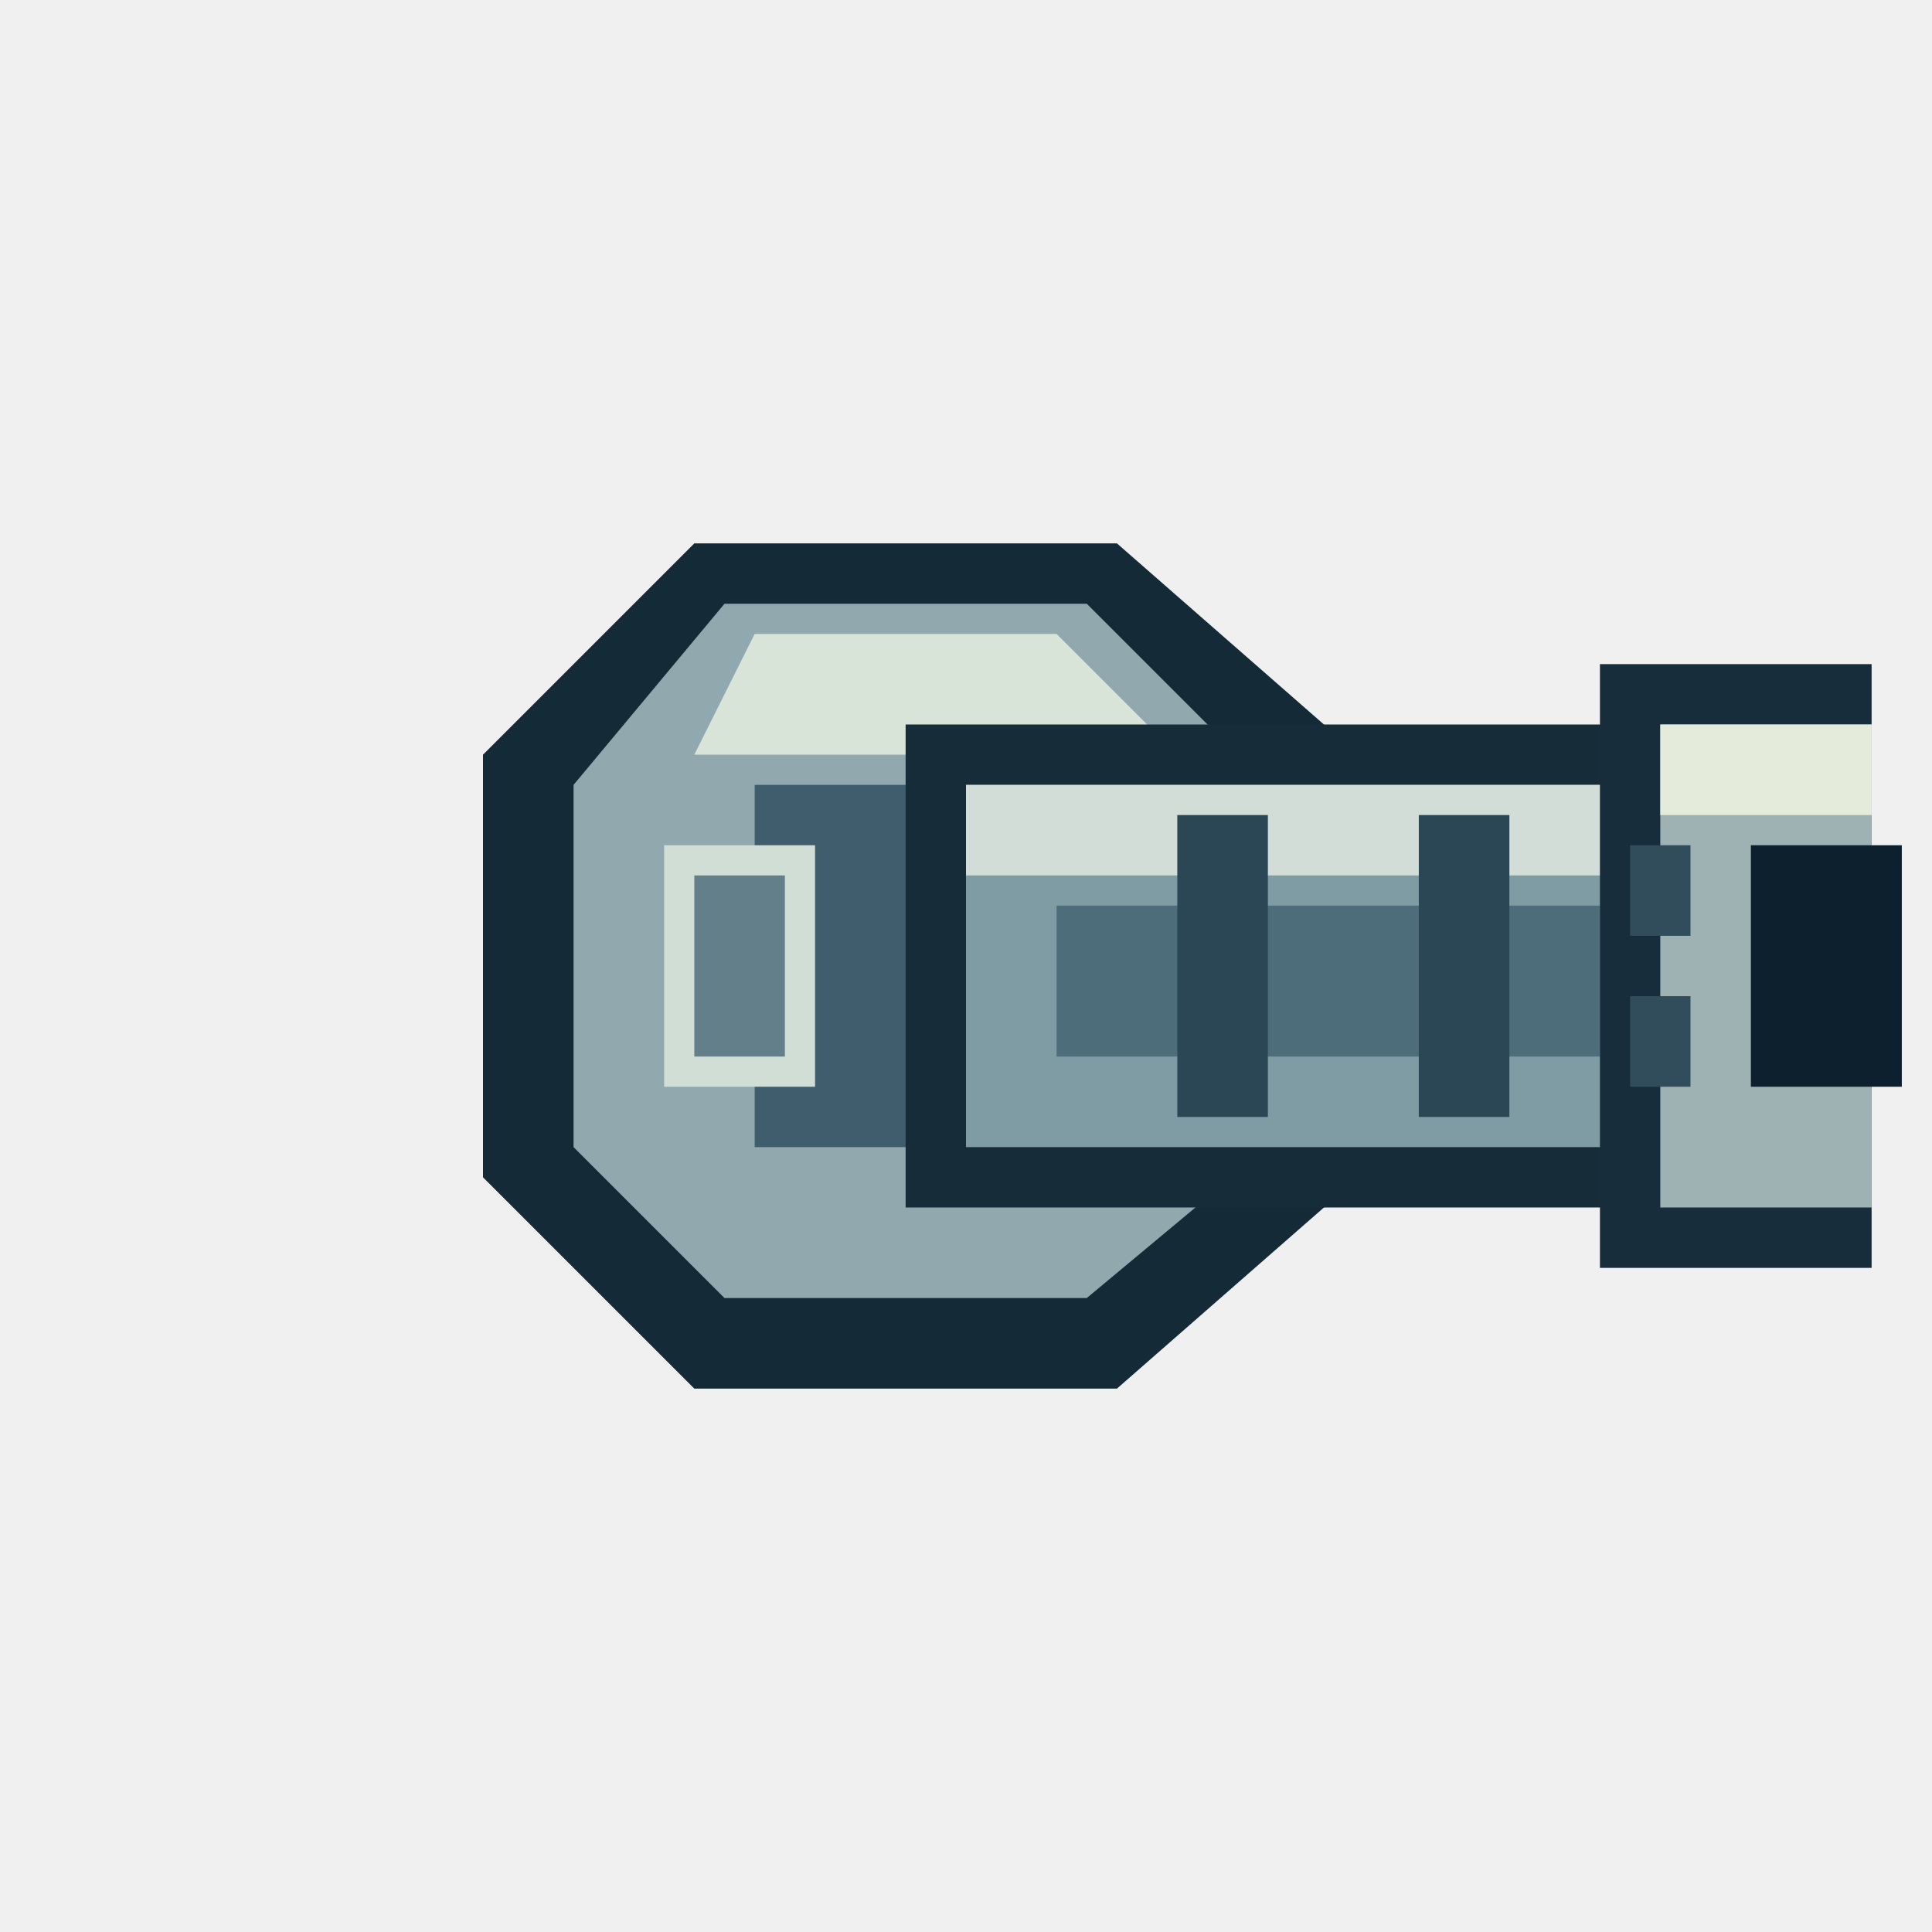
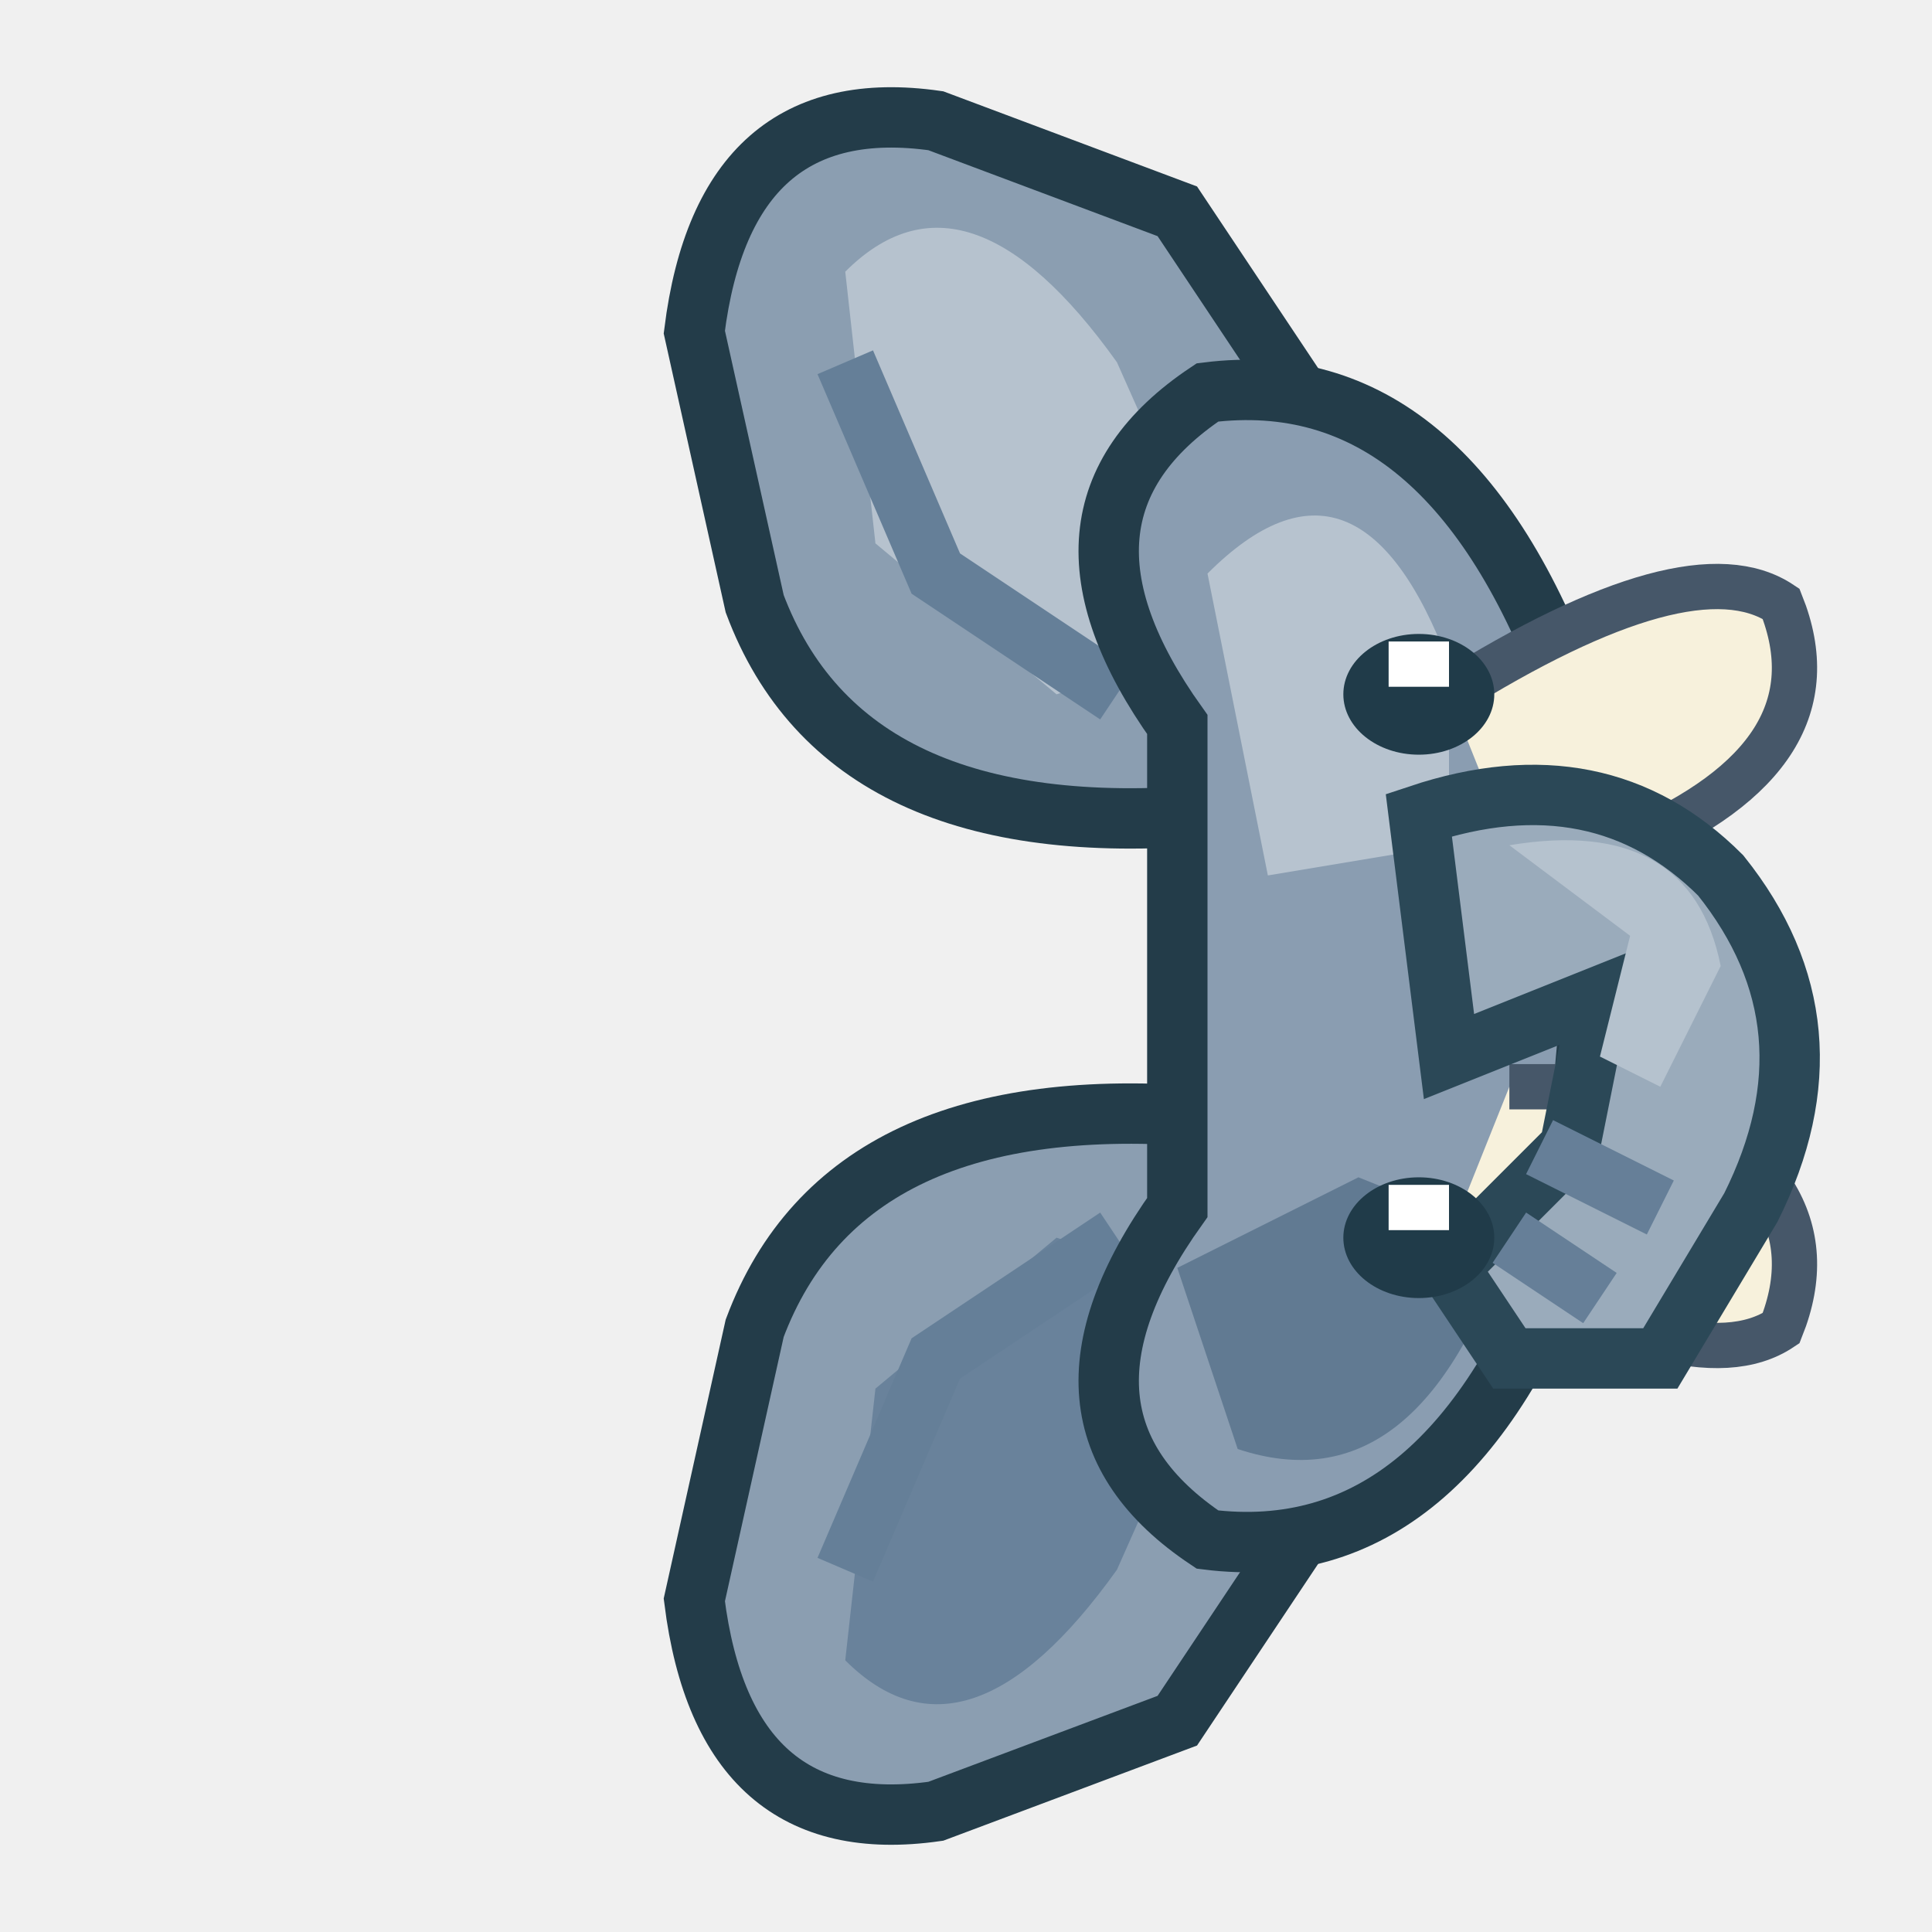
<svg xmlns="http://www.w3.org/2000/svg" width="64" height="64" viewBox="0 0 64 64">
-   <path d="M23 18H37L45 25V39L37 46H23L16 39V25Z" fill="#142a36" />
-   <path d="M24 20H36L42 26V38L36 43H24L19 38V26Z" fill="#91a9ae" />
-   <path d="M25 21H35L39 25H23Z" fill="#d9e4d9" />
-   <path d="M25 26H39V38H25Z" fill="#3f5d6c" />
-   <path d="M30 24H55V40H30Z" fill="#172c39" />
-   <path d="M32 26H56V38H32Z" fill="#7f9ba4" />
-   <path d="M32 26H55V29H32Z" fill="#d1ddd6" />
-   <path d="M35 30H53V35H35Z" fill="#4e6d7b" />
-   <path d="M39 27H42V37H39ZM47 27H50V37H47Z" fill="#2b4655" />
-   <path d="M53 22H62V42H53Z" fill="#182d3b" />
-   <path d="M55 24H62V40H55Z" fill="#9eb2b3" />
-   <path d="M55 24H62V27H55Z" fill="#e5ebdb" />
-   <path d="M58 28H63V36H58Z" fill="#0c202d" />
-   <path d="M54 28H56V31H54ZM54 33H56V36H54Z" fill="#314d5b" />
-   <path d="M22 28H27V36H22Z" fill="#d0ded5" />
-   <path d="M23 29H26V35H23Z" fill="#637f8a" />
+   <path d="M40 27Q28 28 25 20L23 11Q24 3 31 4L39 7L45 16L44 25M40 37Q28 36 25 44L23 53Q24 61 31 60L39 57L45 48L44 39" fill="#8b9eb1" stroke="#233c49" stroke-width="2" />
+   <path d="M28 9Q32 5 37 12L41 21L35 23L29 18Z" fill="#b6c2ce" />
+   <path d="M28 55Q32 59 37 52L41 43L35 41L29 46Z" fill="#69829b" />
+   <path d="M28 12L31 19L37 23M28 52L31 45L37 41" fill="none" stroke="#657f98" stroke-width="2" />
+   <path d="M39 24Q34 17 40 13Q48 12 52 23L53 30L52 41Q48 52 40 51Q34 47 39 40Z" fill="#8a9db1" stroke="#233c49" stroke-width="2" />
+   <path d="M40 19Q45 14 48 22L48 28L42 29Z" fill="#b7c3cf" />
+   <path d="M39 42L45 39L50 41Q47 50 41 48Z" fill="#617a92" />
+   <path d="M48 23Q56 18 59 20Q61 25 54 28L50 28M48 41Q56 46 59 44Q61 39 54 36L50 36" fill="#f7f1dc" stroke="#465769" stroke-width="1.5" />
+   <path d="M47 27Q53 25 57 29Q61 34 58 40L55 45L50 45L48 42L52 38L53 33L48 35Z" fill="#9aabbb" stroke="#2b4857" stroke-width="2" />
+   <path d="M50 28Q56 27 57 32L55 36L53 35L54 31Z" fill="#b5c2ce" />
+   <path d="M51 38L55 40M50 41L53 43" stroke="#667f98" stroke-width="2" />
+   <ellipse cx="47" cy="23" rx="2.5" ry="2" fill="#203b49" />
+   <ellipse cx="47" cy="41" rx="2.5" ry="2" fill="#203b49" />
+   <path d="M46 22H48M46 40H48" stroke="#ffffff" stroke-width="1.5" />
</svg>
